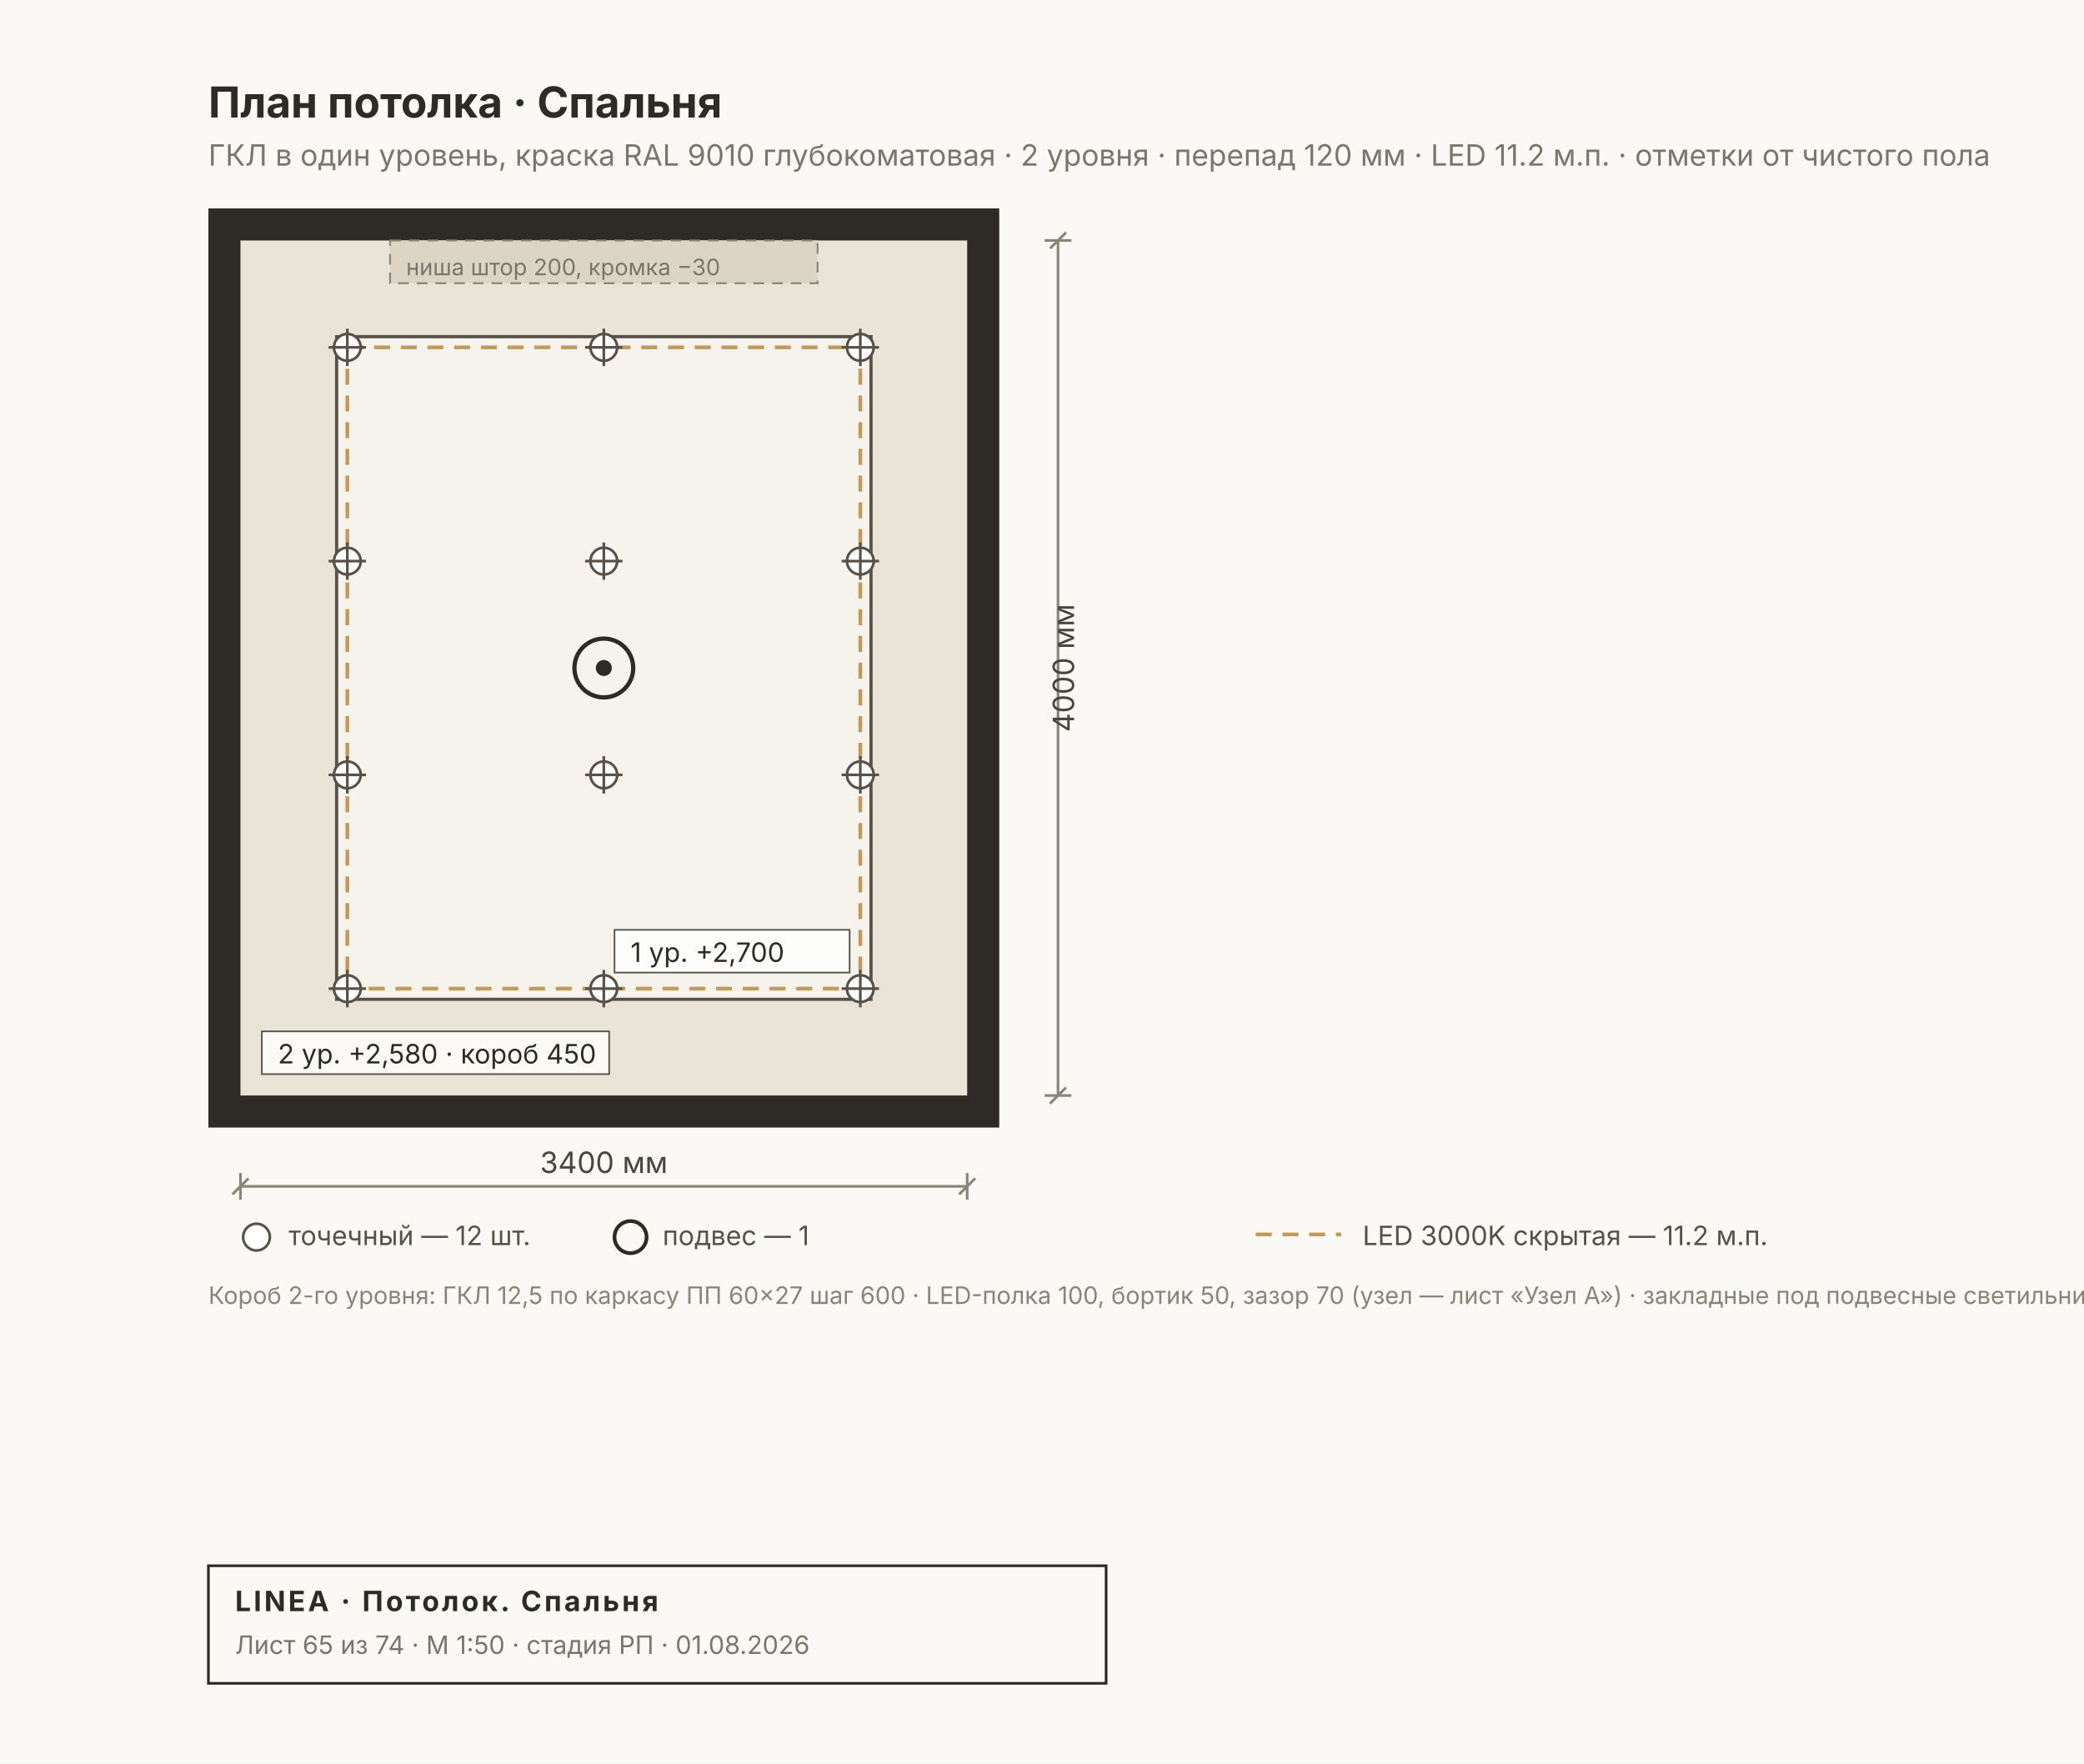
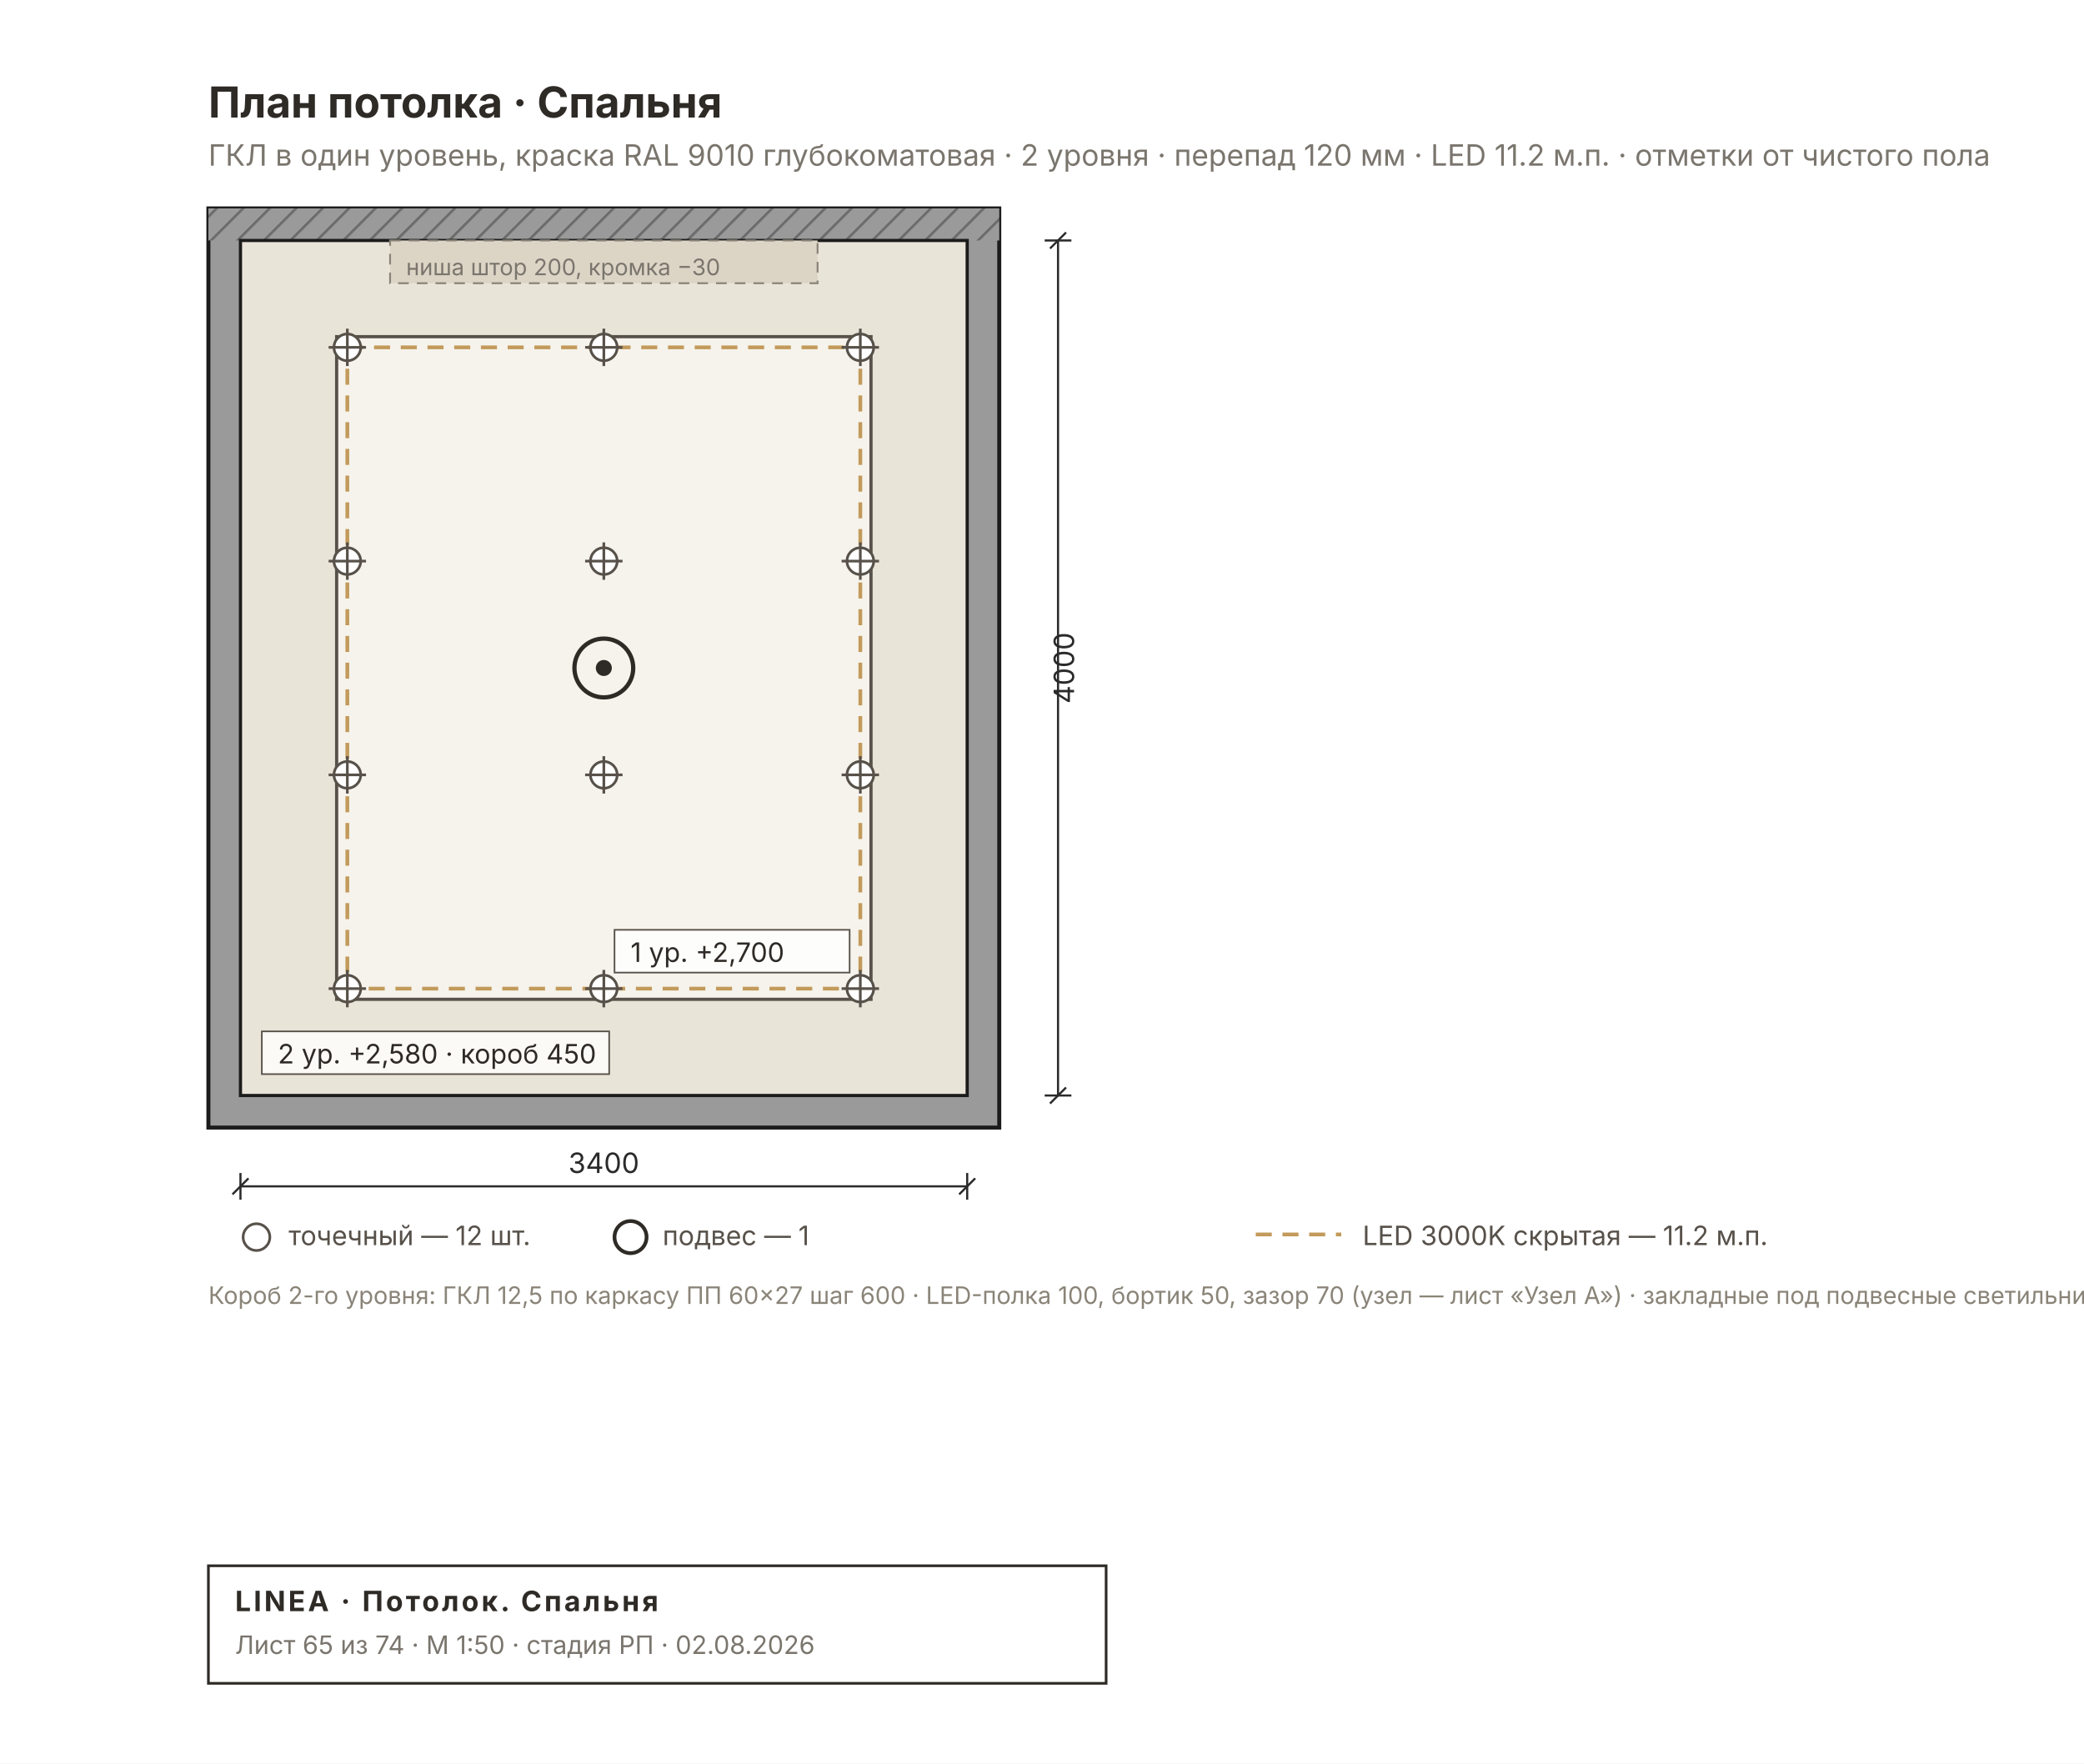
<svg xmlns="http://www.w3.org/2000/svg" width="780" height="660" viewBox="0 0 780 660" font-family="Inter, &quot;Helvetica Neue&quot;, Arial, sans-serif">
-   <rect width="780" height="660" fill="#FAF9F6" />
-   <rect x="78" y="78" width="296" height="344" fill="#2E2A26" />
-   <rect x="90" y="90" width="272" height="320" fill="#E9E4D8" />
+   <rect width="780" height="660" fill="#FFFFFF" />
+   <defs>
+     <pattern id="rh65" width="7" height="7" patternUnits="userSpaceOnUse" patternTransform="rotate(45)">
+       <rect width="7" height="7" fill="#9A9A9A" />
+       <line x1="0" y1="0" x2="0" y2="7" stroke="#6E6E6E" stroke-width="2" />
+     </pattern>
+   </defs>
+   <rect x="78" y="78" width="296" height="344" fill="#9A9A9A" stroke="#1C1C1C" stroke-width="1.5" />
+   <rect x="78" y="78" width="296" height="12" fill="url(#rh65)" />
+   <rect x="90" y="90" width="272" height="320" fill="#E9E4D8" stroke="#1C1C1C" stroke-width="1.2" />
  <rect x="126" y="126" width="200" height="248" fill="#F6F3EC" stroke="#57514A" stroke-width="1.2" />
  <rect x="130" y="130" width="192" height="240" fill="none" stroke="#C29A5B" stroke-width="1.4" stroke-dasharray="6 4" />
  <g font-size="10" fill="#2E2A26">
    <rect x="98" y="386" width="130" height="16" fill="#FFFFFFCC" stroke="#57514A" stroke-width="0.6" />
    <text x="104" y="398">2 ур. +2,580 · короб 450</text>
    <rect x="230" y="348" width="88" height="16" fill="#FFFFFFCC" stroke="#57514A" stroke-width="0.6" />
    <text x="236" y="360">1 ур. +2,700</text>
  </g>
  <rect x="146" y="90" width="160" height="16" fill="#DCD5C6" stroke="#8A8478" stroke-width="0.7" stroke-dasharray="4 3" />
  <text x="152" y="103" font-size="8.5" fill="#7A756D">ниша штор 200, кромка −30</text>
  <g stroke="#57514A" stroke-width="1">
    <circle cx="130" cy="130" r="5" fill="#FFF" />
    <line x1="123" y1="130" x2="137" y2="130" />
    <line x1="130" y1="123" x2="130" y2="137" />
  </g>
  <g stroke="#57514A" stroke-width="1">
    <circle cx="130" cy="210" r="5" fill="#FFF" />
    <line x1="123" y1="210" x2="137" y2="210" />
    <line x1="130" y1="203" x2="130" y2="217" />
  </g>
  <g stroke="#57514A" stroke-width="1">
    <circle cx="130" cy="290" r="5" fill="#FFF" />
    <line x1="123" y1="290" x2="137" y2="290" />
    <line x1="130" y1="283" x2="130" y2="297" />
  </g>
  <g stroke="#57514A" stroke-width="1">
    <circle cx="130" cy="370" r="5" fill="#FFF" />
    <line x1="123" y1="370" x2="137" y2="370" />
    <line x1="130" y1="363" x2="130" y2="377" />
  </g>
  <g stroke="#57514A" stroke-width="1">
    <circle cx="226" cy="130" r="5" fill="#FFF" />
    <line x1="219" y1="130" x2="233" y2="130" />
    <line x1="226" y1="123" x2="226" y2="137" />
  </g>
  <g stroke="#57514A" stroke-width="1">
    <circle cx="226" cy="210" r="5" fill="#FFF" />
    <line x1="219" y1="210" x2="233" y2="210" />
    <line x1="226" y1="203" x2="226" y2="217" />
  </g>
  <g stroke="#57514A" stroke-width="1">
    <circle cx="226" cy="290" r="5" fill="#FFF" />
    <line x1="219" y1="290" x2="233" y2="290" />
    <line x1="226" y1="283" x2="226" y2="297" />
  </g>
  <g stroke="#57514A" stroke-width="1">
    <circle cx="226" cy="370" r="5" fill="#FFF" />
    <line x1="219" y1="370" x2="233" y2="370" />
    <line x1="226" y1="363" x2="226" y2="377" />
  </g>
  <g stroke="#57514A" stroke-width="1">
    <circle cx="322" cy="130" r="5" fill="#FFF" />
    <line x1="315" y1="130" x2="329" y2="130" />
    <line x1="322" y1="123" x2="322" y2="137" />
  </g>
  <g stroke="#57514A" stroke-width="1">
    <circle cx="322" cy="210" r="5" fill="#FFF" />
    <line x1="315" y1="210" x2="329" y2="210" />
    <line x1="322" y1="203" x2="322" y2="217" />
  </g>
  <g stroke="#57514A" stroke-width="1">
    <circle cx="322" cy="290" r="5" fill="#FFF" />
    <line x1="315" y1="290" x2="329" y2="290" />
    <line x1="322" y1="283" x2="322" y2="297" />
  </g>
  <g stroke="#57514A" stroke-width="1">
    <circle cx="322" cy="370" r="5" fill="#FFF" />
    <line x1="315" y1="370" x2="329" y2="370" />
    <line x1="322" y1="363" x2="322" y2="377" />
  </g>
  <circle cx="226" cy="250" r="11" fill="none" stroke="#2E2A26" stroke-width="1.6" />
  <circle cx="226" cy="250" r="3" fill="#2E2A26" />
  <text x="78" y="44" font-size="16" font-weight="700" fill="#2E2A26">План потолка · Спальня</text>
  <text x="78" y="62" font-size="11" fill="#7A756D">ГКЛ в один уровень, краска RAL 9010 глубокоматовая · 2 уровня · перепад 120 мм · LED 11.2 м.п. · отметки от чистого пола</text>
-   <g stroke="#8A8478" stroke-width="1" fill="none">
+   <g stroke="#2A2A2A" stroke-width="0.8" fill="none">
    <line x1="90" y1="444" x2="362" y2="444" />
    <line x1="90" y1="439" x2="90" y2="449" />
    <line x1="362" y1="439" x2="362" y2="449" />
    <line x1="87" y1="447" x2="93" y2="441" />
    <line x1="359" y1="447" x2="365" y2="441" />
  </g>
-   <text x="226" y="439" font-size="11" fill="#4A453E" text-anchor="middle">3400 мм</text>
-   <g stroke="#8A8478" stroke-width="1" fill="none">
+   <text x="226" y="439" font-size="10.5" fill="#2A2A2A" text-anchor="middle">3400</text>
+   <g stroke="#2A2A2A" stroke-width="0.8" fill="none">
    <line x1="396" y1="90" x2="396" y2="410" />
    <line x1="391" y1="90" x2="401" y2="90" />
    <line x1="391" y1="410" x2="401" y2="410" />
    <line x1="393" y1="93" x2="399" y2="87" />
    <line x1="393" y1="413" x2="399" y2="407" />
  </g>
-   <text x="402" y="250" font-size="11" fill="#4A453E" transform="rotate(-90 402 250)" text-anchor="middle">4000 мм</text>
+   <text x="402" y="250" font-size="10.5" fill="#2A2A2A" transform="rotate(-90 402 250)" text-anchor="middle">4000</text>
  <g font-size="10" fill="#57514A">
    <circle cx="96" cy="463" r="5" fill="#FFF" stroke="#57514A" />
    <text x="108" y="466">точечный — 12 шт.</text>
    <circle cx="236" cy="463" r="6" fill="none" stroke="#2E2A26" stroke-width="1.4" />
    <text x="248" y="466">подвес — 1</text>
    <line x1="470" y1="462" x2="502" y2="462" stroke="#C29A5B" stroke-width="1.4" stroke-dasharray="6 4" />
    <text x="510" y="466">LED 3000K скрытая — 11.2 м.п.</text>
  </g>
  <text x="78" y="488" font-size="9" fill="#8A8478">Короб 2-го уровня: ГКЛ 12,5 по каркасу ПП 60×27 шаг 600 · LED-полка 100, бортик 50, зазор 70 (узел — лист «Узел А») · закладные под подвесные светильники</text>
  <g>
    <rect x="78" y="586" width="336" height="44" fill="none" stroke="#2E2A26" stroke-width="1" />
    <text x="88" y="603" font-size="10.5" font-weight="700" fill="#2E2A26" letter-spacing="1">LINEA · Потолок. Спальня</text>
-     <text x="88" y="619" font-size="9.5" fill="#7A756D">Лист 65 из 74 · М 1:50 · стадия РП · 01.08.2026</text>
+     <text x="88" y="619" font-size="9.5" fill="#7A756D">Лист 65 из 74 · М 1:50 · стадия РП · 02.08.2026</text>
  </g>
</svg>
